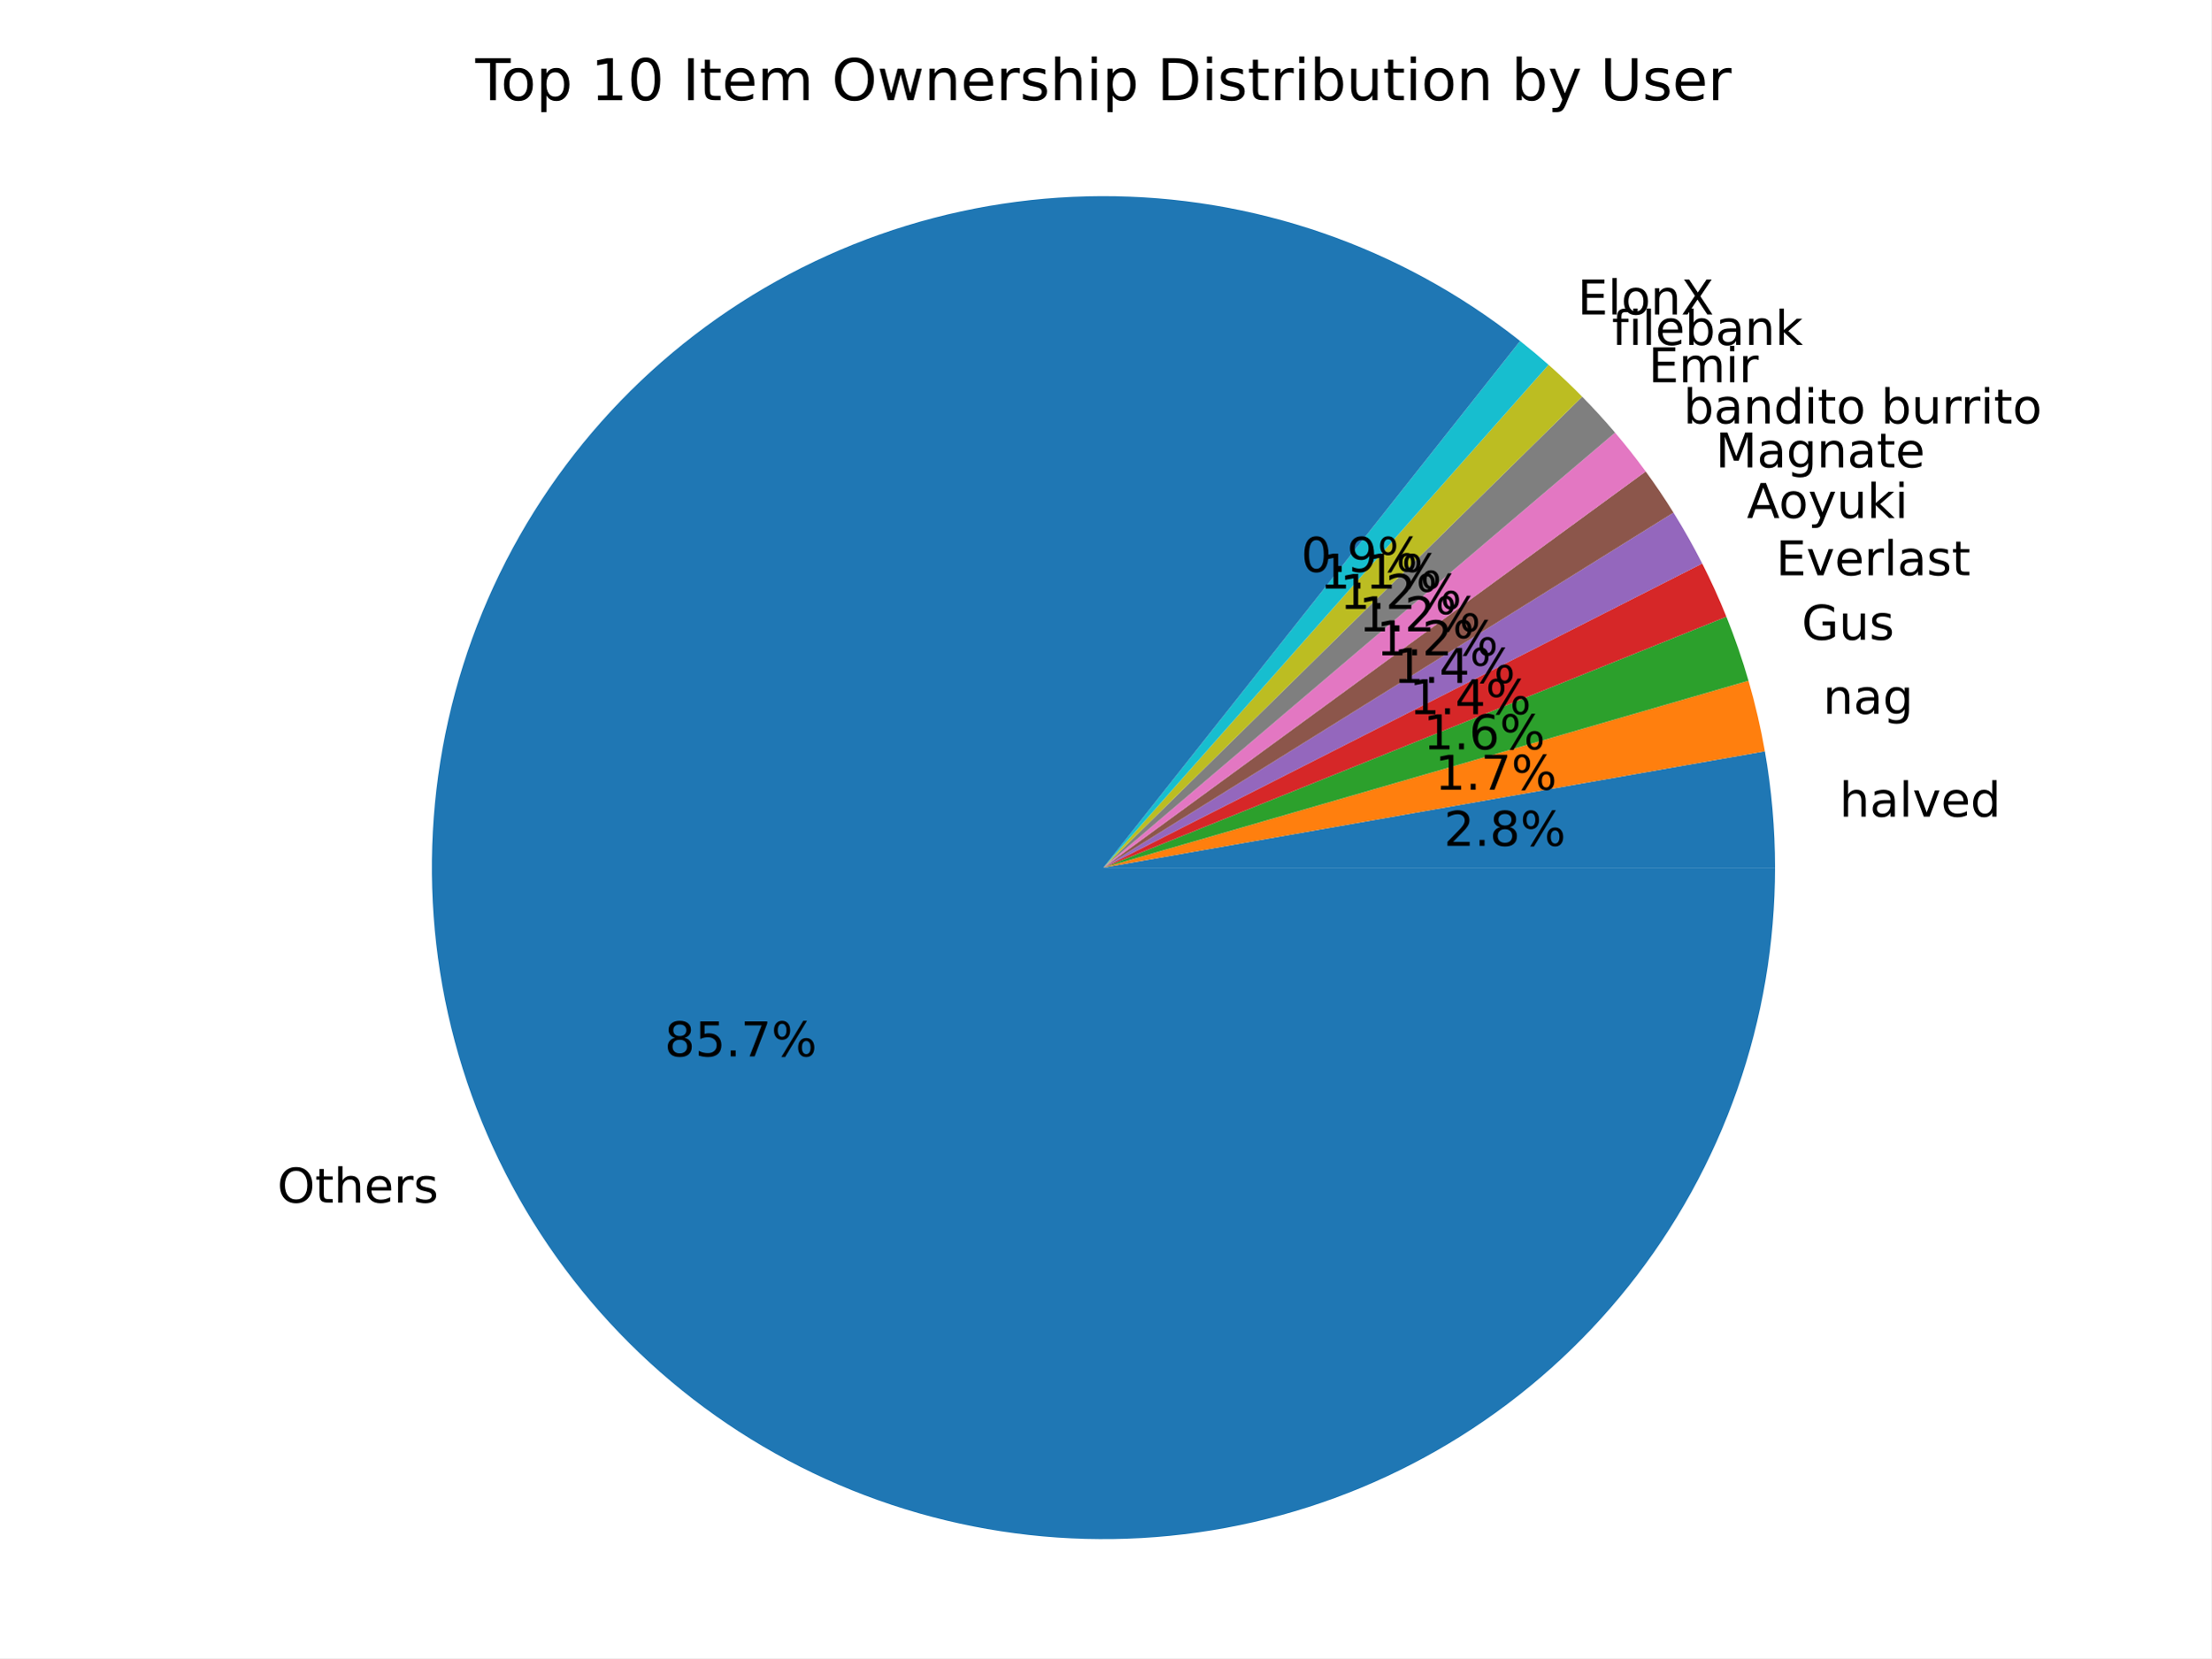
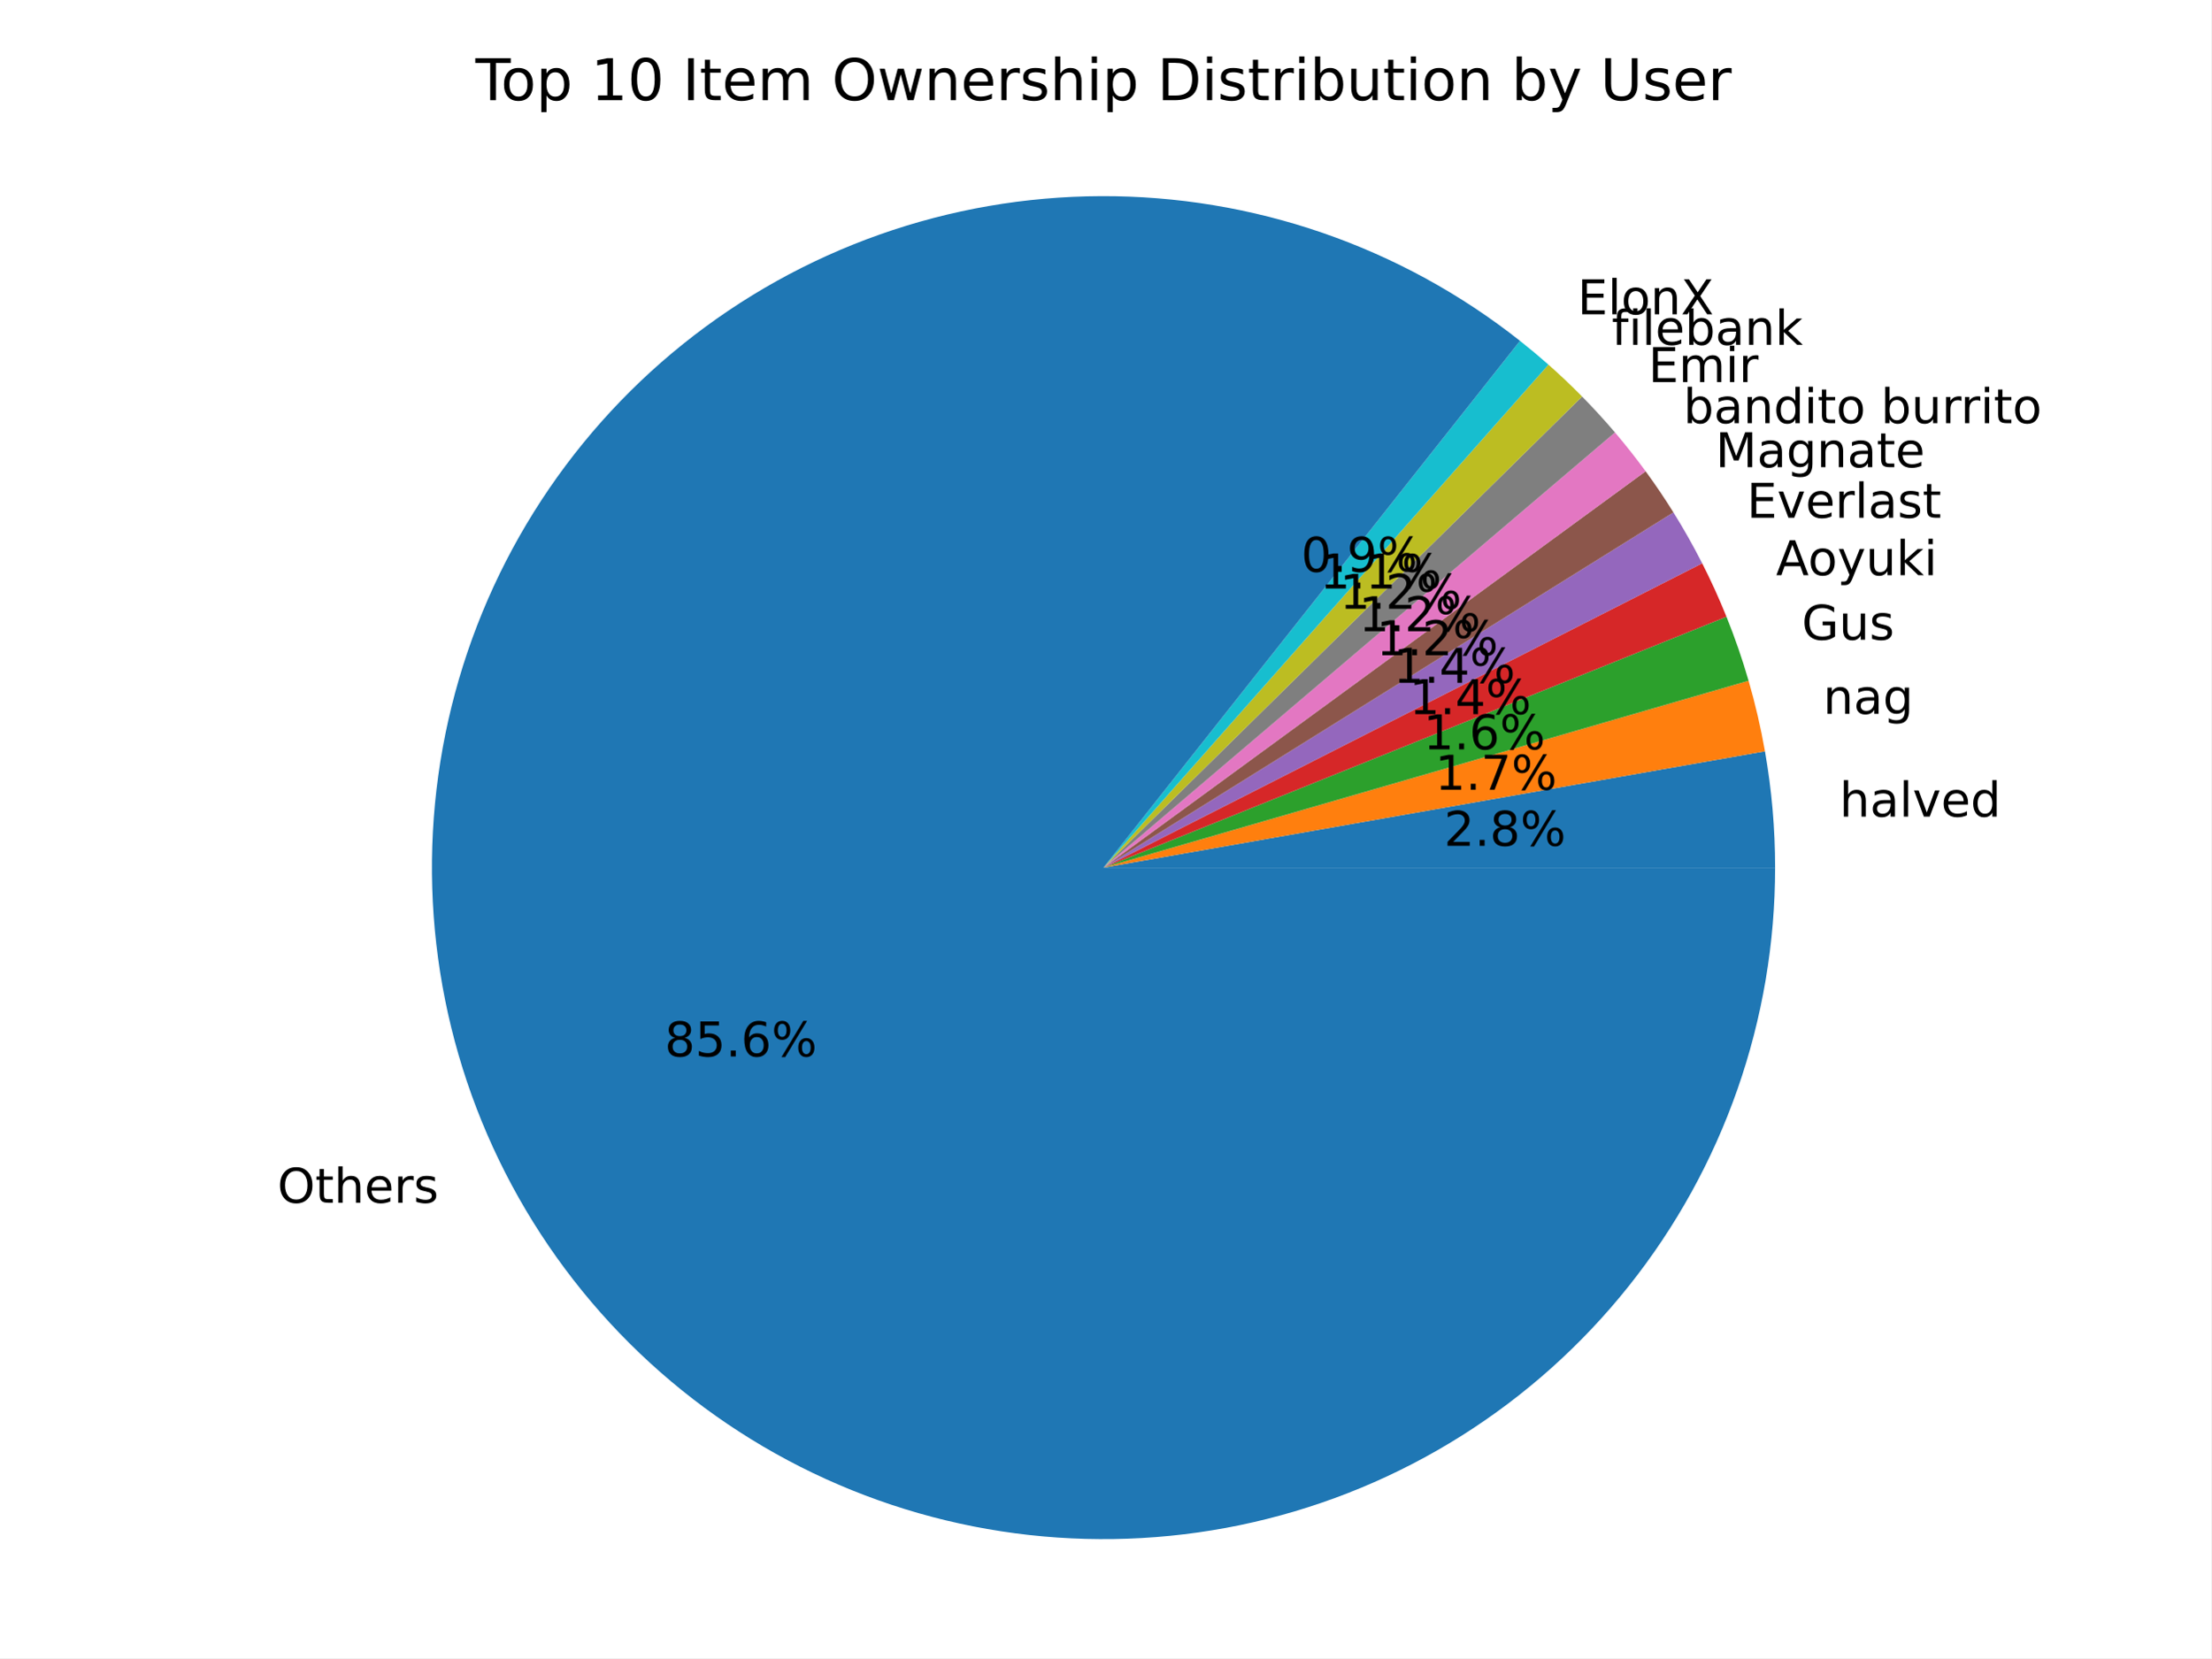
<svg xmlns="http://www.w3.org/2000/svg" xmlns:xlink="http://www.w3.org/1999/xlink" width="460.8pt" height="345.6pt" viewBox="0 0 460.8 345.6" version="1.1">
  <defs>
    <style type="text/css">*{stroke-linejoin: round; stroke-linecap: butt}</style>
  </defs>
  <g id="figure_1">
    <g id="patch_1">
      <path d="M 0 345.6  L 460.8 345.6  L 460.8 0  L 0 0  z " style="fill: #ffffff" />
    </g>
    <g id="axes_1">
      <g id="patch_2">
-         <path d="M 369.925 180.84  C 369.925 176.777 369.749 172.716 369.395 168.669  C 369.042 164.621 368.513 160.591 367.809 156.59  L 229.962 180.84  z " style="fill: #1f77b4" />
+         <path d="M 369.94 180.84  C 369.94 176.777 369.763 172.716 369.41 168.669  C 369.057 164.621 368.527 160.591 367.823 156.59  L 229.976 180.84  z " style="fill: #1f77b4" />
      </g>
      <g id="patch_3">
-         <path d="M 367.809 156.59  C 367.372 154.109 366.869 151.641 366.3 149.188  C 365.73 146.735 365.094 144.298 364.393 141.879  L 229.962 180.84  z " style="fill: #ff7f0e" />
+         <path d="M 367.823 156.59  C 367.387 154.109 366.884 151.641 366.314 149.188  C 365.745 146.735 365.109 144.298 364.408 141.879  L 229.976 180.84  z " style="fill: #ff7f0e" />
      </g>
      <g id="patch_4">
-         <path d="M 364.393 141.879  C 363.738 139.619 363.026 137.375 362.258 135.151  C 361.49 132.927 360.666 130.722 359.787 128.539  L 229.962 180.84  z " style="fill: #2ca02c" />
+         <path d="M 364.408 141.879  C 363.753 139.619 363.041 137.375 362.273 135.151  C 361.505 132.927 360.68 130.722 359.801 128.539  L 229.976 180.84  z " style="fill: #2ca02c" />
      </g>
      <g id="patch_5">
-         <path d="M 359.787 128.539  C 359.028 126.655 358.228 124.788 357.387 122.939  C 356.547 121.09 355.667 119.259 354.747 117.448  L 229.962 180.84  z " style="fill: #d62728" />
+         <path d="M 359.801 128.539  C 359.039 126.648 358.236 124.773 357.392 122.916  C 356.548 121.06 355.663 119.222 354.739 117.404  L 229.976 180.84  z " style="fill: #d62728" />
      </g>
      <g id="patch_6">
-         <path d="M 354.747 117.448  C 353.827 115.637 352.867 113.846 351.87 112.077  C 350.872 110.308 349.835 108.561 348.761 106.837  L 229.962 180.84  z " style="fill: #9467bd" />
+         <path d="M 354.739 117.404  C 353.818 115.593 352.858 113.803 351.86 112.034  C 350.861 110.265 349.824 108.518 348.75 106.795  L 229.976 180.84  z " style="fill: #9467bd" />
      </g>
      <g id="patch_7">
-         <path d="M 348.761 106.837  C 347.849 105.372 346.91 103.924 345.944 102.494  C 344.978 101.064 343.985 99.652 342.967 98.259  L 229.962 180.84  z " style="fill: #8c564b" />
+         <path d="M 348.75 106.795  C 347.837 105.33 346.897 103.883 345.931 102.453  C 344.964 101.024 343.971 99.612 342.953 98.219  L 229.976 180.84  z " style="fill: #8c564b" />
      </g>
      <g id="patch_8">
-         <path d="M 342.967 98.259  C 341.954 96.873 340.915 95.505 339.852 94.156  C 338.788 92.808 337.7 91.479 336.587 90.171  L 229.962 180.84  z " style="fill: #e377c2" />
+         <path d="M 342.953 98.219  C 341.939 96.833 340.9 95.465 339.835 94.117  C 338.771 92.769 337.683 91.441 336.57 90.133  L 229.976 180.84  z " style="fill: #e377c2" />
      </g>
      <g id="patch_9">
-         <path d="M 336.587 90.171  C 335.491 88.881 334.371 87.612 333.228 86.363  C 332.086 85.114 330.921 83.886 329.733 82.68  L 229.962 180.84  z " style="fill: #7f7f7f" />
+         <path d="M 336.57 90.133  C 335.473 88.844 334.352 87.575 333.209 86.327  C 332.066 85.078 330.901 83.851 329.713 82.644  L 229.976 180.84  z " style="fill: #7f7f7f" />
      </g>
      <g id="patch_10">
-         <path d="M 329.733 82.68  C 328.604 81.532 327.455 80.404 326.287 79.296  C 325.119 78.188 323.932 77.1 322.726 76.033  L 229.962 180.84  z " style="fill: #bcbd22" />
+         <path d="M 329.713 82.644  C 328.584 81.497 327.434 80.369 326.266 79.262  C 325.097 78.154 323.91 77.067 322.704 76  L 229.976 180.84  z " style="fill: #bcbd22" />
      </g>
      <g id="patch_11">
-         <path d="M 322.726 76.033  C 321.762 75.179 320.786 74.339 319.798 73.512  C 318.81 72.685 317.811 71.872 316.801 71.073  L 229.962 180.84  z " style="fill: #17becf" />
+         <path d="M 322.704 76  C 321.739 75.147 320.763 74.307 319.775 73.48  C 318.787 72.654 317.787 71.841 316.777 71.042  L 229.976 180.84  z " style="fill: #17becf" />
      </g>
      <g id="patch_12">
-         <path d="M 316.801 71.073  C 304.465 61.314 290.572 53.704 275.706 48.563  C 260.841 43.422 245.214 40.824 229.485 40.877  C 213.756 40.931 198.147 43.636 183.317 48.878  C 168.487 54.12 154.646 61.824 142.377 71.667  C 130.108 81.51 119.585 93.352 111.252 106.692  C 102.919 120.033 96.895 134.684 93.432 150.027  C 89.969 165.371 89.118 181.189 90.913 196.816  C 92.708 212.442 97.125 227.655 103.977 241.813  C 110.83 255.972 120.02 268.874 131.161 279.978  C 142.303 291.081 155.236 300.227 169.418 307.031  C 183.6 313.835 198.827 318.2 214.46 319.943  C 230.093 321.685 245.908 320.779 261.239 317.264  C 276.571 313.749 291.201 307.674 304.513 299.296  C 317.826 290.918 329.631 280.355 339.432 268.053  C 349.233 255.75 356.891 241.883 362.082 227.035  C 367.274 212.187 369.925 196.569 369.925 180.84  L 229.962 180.84  z " style="fill: #1f77b4" />
+         <path d="M 316.777 71.042  C 304.438 61.288 290.543 53.683 275.677 48.548  C 260.811 43.412 245.185 40.819 229.456 40.877  C 213.728 40.936 198.121 43.645 183.294 48.891  C 168.466 54.137 154.628 61.845 142.362 71.691  C 130.097 81.536 119.578 93.379 111.249 106.721  C 102.92 120.063 96.899 134.714 93.44 150.058  C 89.981 165.401 89.132 181.218 90.931 196.843  C 92.729 212.468 97.148 227.679 104.003 241.836  C 110.857 255.992 120.049 268.892 131.191 279.993  C 142.334 291.094 155.268 300.238 169.449 307.039  C 183.631 313.841 198.858 318.204 214.49 319.944  C 230.122 321.685 245.936 320.778 261.266 317.261  C 276.596 313.745 291.225 307.67 304.536 299.291  C 317.847 290.913 329.651 280.35 339.451 268.048  C 349.251 255.746 356.907 241.879 362.098 227.032  C 367.289 212.185 369.94 196.568 369.94 180.84  L 229.976 180.84  z " style="fill: #1f77b4" />
      </g>
      <g id="matplotlib.axis_1" />
      <g id="matplotlib.axis_2" />
      <g id="text_1">
-         <g transform="translate(383.3386 170.211) scale(0.1 -0.1)">
+         <g transform="translate(383.3532 170.211) scale(0.1 -0.1)">
          <defs>
            <path id="DejaVuSans-68" d="M 3513 2113  L 3513 0  L 2938 0  L 2938 2094  Q 2938 2591 2744 2837  Q 2550 3084 2163 3084  Q 1697 3084 1428 2787  Q 1159 2491 1159 1978  L 1159 0  L 581 0  L 581 4863  L 1159 4863  L 1159 2956  Q 1366 3272 1645 3428  Q 1925 3584 2291 3584  Q 2894 3584 3203 3211  Q 3513 2838 3513 2113  z " transform="scale(0.015625)" />
            <path id="DejaVuSans-61" d="M 2194 1759  Q 1497 1759 1228 1600  Q 959 1441 959 1056  Q 959 750 1161 570  Q 1363 391 1709 391  Q 2188 391 2477 730  Q 2766 1069 2766 1631  L 2766 1759  L 2194 1759  z M 3341 1997  L 3341 0  L 2766 0  L 2766 531  Q 2569 213 2275 61  Q 1981 -91 1556 -91  Q 1019 -91 701 211  Q 384 513 384 1019  Q 384 1609 779 1909  Q 1175 2209 1959 2209  L 2766 2209  L 2766 2266  Q 2766 2663 2505 2880  Q 2244 3097 1772 3097  Q 1472 3097 1187 3025  Q 903 2953 641 2809  L 641 3341  Q 956 3463 1253 3523  Q 1550 3584 1831 3584  Q 2591 3584 2966 3190  Q 3341 2797 3341 1997  z " transform="scale(0.015625)" />
            <path id="DejaVuSans-6c" d="M 603 4863  L 1178 4863  L 1178 0  L 603 0  L 603 4863  z " transform="scale(0.015625)" />
            <path id="DejaVuSans-76" d="M 191 3500  L 800 3500  L 1894 563  L 2988 3500  L 3597 3500  L 2284 0  L 1503 0  L 191 3500  z " transform="scale(0.015625)" />
            <path id="DejaVuSans-65" d="M 3597 1894  L 3597 1613  L 953 1613  Q 991 1019 1311 708  Q 1631 397 2203 397  Q 2534 397 2845 478  Q 3156 559 3463 722  L 3463 178  Q 3153 47 2828 -22  Q 2503 -91 2169 -91  Q 1331 -91 842 396  Q 353 884 353 1716  Q 353 2575 817 3079  Q 1281 3584 2069 3584  Q 2775 3584 3186 3129  Q 3597 2675 3597 1894  z M 3022 2063  Q 3016 2534 2758 2815  Q 2500 3097 2075 3097  Q 1594 3097 1305 2825  Q 1016 2553 972 2059  L 3022 2063  z " transform="scale(0.015625)" />
            <path id="DejaVuSans-64" d="M 2906 2969  L 2906 4863  L 3481 4863  L 3481 0  L 2906 0  L 2906 525  Q 2725 213 2448 61  Q 2172 -91 1784 -91  Q 1150 -91 751 415  Q 353 922 353 1747  Q 353 2572 751 3078  Q 1150 3584 1784 3584  Q 2172 3584 2448 3432  Q 2725 3281 2906 2969  z M 947 1747  Q 947 1113 1208 752  Q 1469 391 1925 391  Q 2381 391 2643 752  Q 2906 1113 2906 1747  Q 2906 2381 2643 2742  Q 2381 3103 1925 3103  Q 1469 3103 1208 2742  Q 947 2381 947 1747  z " transform="scale(0.015625)" />
          </defs>
          <use xlink:href="#DejaVuSans-68" />
          <use xlink:href="#DejaVuSans-61" transform="translate(63.37891 0)" />
          <use xlink:href="#DejaVuSans-6c" transform="translate(124.6582 0)" />
          <use xlink:href="#DejaVuSans-76" transform="translate(152.4414 0)" />
          <use xlink:href="#DejaVuSans-65" transform="translate(211.6211 0)" />
          <use xlink:href="#DejaVuSans-64" transform="translate(273.1445 0)" />
        </g>
      </g>
      <g id="text_2">
-         <g transform="translate(300.9195 176.2967) scale(0.1 -0.1)">
+         <g transform="translate(300.9341 176.2967) scale(0.1 -0.1)">
          <defs>
            <path id="DejaVuSans-32" d="M 1228 531  L 3431 531  L 3431 0  L 469 0  L 469 531  Q 828 903 1448 1529  Q 2069 2156 2228 2338  Q 2531 2678 2651 2914  Q 2772 3150 2772 3378  Q 2772 3750 2511 3984  Q 2250 4219 1831 4219  Q 1534 4219 1204 4116  Q 875 4013 500 3803  L 500 4441  Q 881 4594 1212 4672  Q 1544 4750 1819 4750  Q 2544 4750 2975 4387  Q 3406 4025 3406 3419  Q 3406 3131 3298 2873  Q 3191 2616 2906 2266  Q 2828 2175 2409 1742  Q 1991 1309 1228 531  z " transform="scale(0.015625)" />
            <path id="DejaVuSans-2e" d="M 684 794  L 1344 794  L 1344 0  L 684 0  L 684 794  z " transform="scale(0.015625)" />
            <path id="DejaVuSans-38" d="M 2034 2216  Q 1584 2216 1326 1975  Q 1069 1734 1069 1313  Q 1069 891 1326 650  Q 1584 409 2034 409  Q 2484 409 2743 651  Q 3003 894 3003 1313  Q 3003 1734 2745 1975  Q 2488 2216 2034 2216  z M 1403 2484  Q 997 2584 770 2862  Q 544 3141 544 3541  Q 544 4100 942 4425  Q 1341 4750 2034 4750  Q 2731 4750 3128 4425  Q 3525 4100 3525 3541  Q 3525 3141 3298 2862  Q 3072 2584 2669 2484  Q 3125 2378 3379 2068  Q 3634 1759 3634 1313  Q 3634 634 3220 271  Q 2806 -91 2034 -91  Q 1263 -91 848 271  Q 434 634 434 1313  Q 434 1759 690 2068  Q 947 2378 1403 2484  z M 1172 3481  Q 1172 3119 1398 2916  Q 1625 2713 2034 2713  Q 2441 2713 2670 2916  Q 2900 3119 2900 3481  Q 2900 3844 2670 4047  Q 2441 4250 2034 4250  Q 1625 4250 1398 4047  Q 1172 3844 1172 3481  z " transform="scale(0.015625)" />
            <path id="DejaVuSans-25" d="M 4653 2053  Q 4381 2053 4226 1822  Q 4072 1591 4072 1178  Q 4072 772 4226 539  Q 4381 306 4653 306  Q 4919 306 5073 539  Q 5228 772 5228 1178  Q 5228 1588 5073 1820  Q 4919 2053 4653 2053  z M 4653 2450  Q 5147 2450 5437 2106  Q 5728 1763 5728 1178  Q 5728 594 5436 251  Q 5144 -91 4653 -91  Q 4153 -91 3862 251  Q 3572 594 3572 1178  Q 3572 1766 3864 2108  Q 4156 2450 4653 2450  z M 1428 4353  Q 1159 4353 1004 4120  Q 850 3888 850 3481  Q 850 3069 1003 2837  Q 1156 2606 1428 2606  Q 1700 2606 1854 2837  Q 2009 3069 2009 3481  Q 2009 3884 1853 4118  Q 1697 4353 1428 4353  z M 4250 4750  L 4750 4750  L 1831 -91  L 1331 -91  L 4250 4750  z M 1428 4750  Q 1922 4750 2215 4408  Q 2509 4066 2509 3481  Q 2509 2891 2217 2550  Q 1925 2209 1428 2209  Q 931 2209 642 2551  Q 353 2894 353 3481  Q 353 4063 643 4406  Q 934 4750 1428 4750  z " transform="scale(0.015625)" />
          </defs>
          <use xlink:href="#DejaVuSans-32" />
          <use xlink:href="#DejaVuSans-2e" transform="translate(63.62305 0)" />
          <use xlink:href="#DejaVuSans-38" transform="translate(95.41016 0)" />
          <use xlink:href="#DejaVuSans-25" transform="translate(159.0332 0)" />
        </g>
      </g>
      <g id="text_3">
-         <g transform="translate(379.9334 148.7825) scale(0.1 -0.1)">
+         <g transform="translate(379.948 148.7825) scale(0.1 -0.1)">
          <defs>
            <path id="DejaVuSans-6e" d="M 3513 2113  L 3513 0  L 2938 0  L 2938 2094  Q 2938 2591 2744 2837  Q 2550 3084 2163 3084  Q 1697 3084 1428 2787  Q 1159 2491 1159 1978  L 1159 0  L 581 0  L 581 3500  L 1159 3500  L 1159 2956  Q 1366 3272 1645 3428  Q 1925 3584 2291 3584  Q 2894 3584 3203 3211  Q 3513 2838 3513 2113  z " transform="scale(0.015625)" />
            <path id="DejaVuSans-67" d="M 2906 1791  Q 2906 2416 2648 2759  Q 2391 3103 1925 3103  Q 1463 3103 1205 2759  Q 947 2416 947 1791  Q 947 1169 1205 825  Q 1463 481 1925 481  Q 2391 481 2648 825  Q 2906 1169 2906 1791  z M 3481 434  Q 3481 -459 3084 -895  Q 2688 -1331 1869 -1331  Q 1566 -1331 1297 -1286  Q 1028 -1241 775 -1147  L 775 -588  Q 1028 -725 1275 -790  Q 1522 -856 1778 -856  Q 2344 -856 2625 -561  Q 2906 -266 2906 331  L 2906 616  Q 2728 306 2450 153  Q 2172 0 1784 0  Q 1141 0 747 490  Q 353 981 353 1791  Q 353 2603 747 3093  Q 1141 3584 1784 3584  Q 2172 3584 2450 3431  Q 2728 3278 2906 2969  L 2906 3500  L 3481 3500  L 3481 434  z " transform="scale(0.015625)" />
          </defs>
          <use xlink:href="#DejaVuSans-6e" />
          <use xlink:href="#DejaVuSans-61" transform="translate(63.37891 0)" />
          <use xlink:href="#DejaVuSans-67" transform="translate(124.6582 0)" />
        </g>
      </g>
      <g id="text_4">
-         <g transform="translate(299.0621 164.6083) scale(0.1 -0.1)">
+         <g transform="translate(299.0767 164.6083) scale(0.1 -0.1)">
          <defs>
            <path id="DejaVuSans-31" d="M 794 531  L 1825 531  L 1825 4091  L 703 3866  L 703 4441  L 1819 4666  L 2450 4666  L 2450 531  L 3481 531  L 3481 0  L 794 0  L 794 531  z " transform="scale(0.015625)" />
            <path id="DejaVuSans-37" d="M 525 4666  L 3525 4666  L 3525 4397  L 1831 0  L 1172 0  L 2766 4134  L 525 4134  L 525 4666  z " transform="scale(0.015625)" />
          </defs>
          <use xlink:href="#DejaVuSans-31" />
          <use xlink:href="#DejaVuSans-2e" transform="translate(63.62305 0)" />
          <use xlink:href="#DejaVuSans-37" transform="translate(95.41016 0)" />
          <use xlink:href="#DejaVuSans-25" transform="translate(159.0332 0)" />
        </g>
      </g>
      <g id="text_5">
-         <g transform="translate(375.4879 133.3415) scale(0.1 -0.1)">
+         <g transform="translate(375.5025 133.3415) scale(0.1 -0.1)">
          <defs>
            <path id="DejaVuSans-47" d="M 3809 666  L 3809 1919  L 2778 1919  L 2778 2438  L 4434 2438  L 4434 434  Q 4069 175 3628 42  Q 3188 -91 2688 -91  Q 1594 -91 976 548  Q 359 1188 359 2328  Q 359 3472 976 4111  Q 1594 4750 2688 4750  Q 3144 4750 3555 4637  Q 3966 4525 4313 4306  L 4313 3634  Q 3963 3931 3569 4081  Q 3175 4231 2741 4231  Q 1884 4231 1454 3753  Q 1025 3275 1025 2328  Q 1025 1384 1454 906  Q 1884 428 2741 428  Q 3075 428 3337 486  Q 3600 544 3809 666  z " transform="scale(0.015625)" />
            <path id="DejaVuSans-75" d="M 544 1381  L 544 3500  L 1119 3500  L 1119 1403  Q 1119 906 1312 657  Q 1506 409 1894 409  Q 2359 409 2629 706  Q 2900 1003 2900 1516  L 2900 3500  L 3475 3500  L 3475 0  L 2900 0  L 2900 538  Q 2691 219 2414 64  Q 2138 -91 1772 -91  Q 1169 -91 856 284  Q 544 659 544 1381  z M 1991 3584  L 1991 3584  z " transform="scale(0.015625)" />
            <path id="DejaVuSans-73" d="M 2834 3397  L 2834 2853  Q 2591 2978 2328 3040  Q 2066 3103 1784 3103  Q 1356 3103 1142 2972  Q 928 2841 928 2578  Q 928 2378 1081 2264  Q 1234 2150 1697 2047  L 1894 2003  Q 2506 1872 2764 1633  Q 3022 1394 3022 966  Q 3022 478 2636 193  Q 2250 -91 1575 -91  Q 1294 -91 989 -36  Q 684 19 347 128  L 347 722  Q 666 556 975 473  Q 1284 391 1588 391  Q 1994 391 2212 530  Q 2431 669 2431 922  Q 2431 1156 2273 1281  Q 2116 1406 1581 1522  L 1381 1569  Q 847 1681 609 1914  Q 372 2147 372 2553  Q 372 3047 722 3315  Q 1072 3584 1716 3584  Q 2034 3584 2315 3537  Q 2597 3491 2834 3397  z " transform="scale(0.015625)" />
          </defs>
          <use xlink:href="#DejaVuSans-47" />
          <use xlink:href="#DejaVuSans-75" transform="translate(77.49023 0)" />
          <use xlink:href="#DejaVuSans-73" transform="translate(140.8691 0)" />
        </g>
      </g>
      <g id="text_6">
-         <g transform="translate(296.6373 156.186) scale(0.1 -0.1)">
+         <g transform="translate(296.6519 156.186) scale(0.1 -0.1)">
          <defs>
            <path id="DejaVuSans-36" d="M 2113 2584  Q 1688 2584 1439 2293  Q 1191 2003 1191 1497  Q 1191 994 1439 701  Q 1688 409 2113 409  Q 2538 409 2786 701  Q 3034 994 3034 1497  Q 3034 2003 2786 2293  Q 2538 2584 2113 2584  z M 3366 4563  L 3366 3988  Q 3128 4100 2886 4159  Q 2644 4219 2406 4219  Q 1781 4219 1451 3797  Q 1122 3375 1075 2522  Q 1259 2794 1537 2939  Q 1816 3084 2150 3084  Q 2853 3084 3261 2657  Q 3669 2231 3669 1497  Q 3669 778 3244 343  Q 2819 -91 2113 -91  Q 1303 -91 875 529  Q 447 1150 447 2328  Q 447 3434 972 4092  Q 1497 4750 2381 4750  Q 2619 4750 2861 4703  Q 3103 4656 3366 4563  z " transform="scale(0.015625)" />
          </defs>
          <use xlink:href="#DejaVuSans-31" />
          <use xlink:href="#DejaVuSans-2e" transform="translate(63.62305 0)" />
          <use xlink:href="#DejaVuSans-36" transform="translate(95.41016 0)" />
          <use xlink:href="#DejaVuSans-25" transform="translate(159.0332 0)" />
        </g>
      </g>
      <g id="text_7">
-         <g transform="translate(370.1299 119.9081) scale(0.1 -0.1)">
+         <g transform="translate(370.1333 119.8833) scale(0.1 -0.1)">
+           <defs>
+             <path id="DejaVuSans-41" d="M 2188 4044  L 1331 1722  L 3047 1722  L 2188 4044  z M 1831 4666  L 2547 4666  L 4325 0  L 3669 0  L 3244 1197  L 1141 1197  L 716 0  L 50 0  L 1831 4666  z " transform="scale(0.015625)" />
+             <path id="DejaVuSans-6f" d="M 1959 3097  Q 1497 3097 1228 2736  Q 959 2375 959 1747  Q 959 1119 1226 758  Q 1494 397 1959 397  Q 2419 397 2687 759  Q 2956 1122 2956 1747  Q 2956 2369 2687 2733  Q 2419 3097 1959 3097  z M 1959 3584  Q 2709 3584 3137 3096  Q 3566 2609 3566 1747  Q 3566 888 3137 398  Q 2709 -91 1959 -91  Q 1206 -91 779 398  Q 353 888 353 1747  Q 353 2609 779 3096  Q 1206 3584 1959 3584  z " transform="scale(0.015625)" />
+             <path id="DejaVuSans-79" d="M 2059 -325  Q 1816 -950 1584 -1140  Q 1353 -1331 966 -1331  L 506 -1331  L 506 -850  L 844 -850  Q 1081 -850 1212 -737  Q 1344 -625 1503 -206  L 1606 56  L 191 3500  L 800 3500  L 1894 763  L 2988 3500  L 3597 3500  L 2059 -325  z " transform="scale(0.015625)" />
+             <path id="DejaVuSans-6b" d="M 581 4863  L 1159 4863  L 1159 1991  L 2875 3500  L 3609 3500  L 1753 1863  L 3688 0  L 2938 0  L 1159 1709  L 1159 0  L 581 0  L 581 4863  z " transform="scale(0.015625)" />
+             <path id="DejaVuSans-69" d="M 603 3500  L 1178 3500  L 1178 0  L 603 0  L 603 3500  z M 603 4863  L 1178 4863  L 1178 4134  L 603 4134  L 603 4863  z " transform="scale(0.015625)" />
+           </defs>
+           <use xlink:href="#DejaVuSans-41" />
+           <use xlink:href="#DejaVuSans-6f" transform="translate(66.6582 0)" />
+           <use xlink:href="#DejaVuSans-79" transform="translate(127.8398 0)" />
+           <use xlink:href="#DejaVuSans-75" transform="translate(187.0195 0)" />
+           <use xlink:href="#DejaVuSans-6b" transform="translate(250.3984 0)" />
+           <use xlink:href="#DejaVuSans-69" transform="translate(308.3086 0)" />
+         </g>
+       </g>
+       <g id="text_8">
+         <g transform="translate(293.7233 148.8451) scale(0.1 -0.1)">
+           <defs>
+             <path id="DejaVuSans-34" d="M 2419 4116  L 825 1625  L 2419 1625  L 2419 4116  z M 2253 4666  L 3047 4666  L 3047 1625  L 3713 1625  L 3713 1100  L 3047 1100  L 3047 0  L 2419 0  L 2419 1100  L 313 1100  L 313 1709  L 2253 4666  z " transform="scale(0.015625)" />
+           </defs>
+           <use xlink:href="#DejaVuSans-31" />
+           <use xlink:href="#DejaVuSans-2e" transform="translate(63.62305 0)" />
+           <use xlink:href="#DejaVuSans-34" transform="translate(95.41016 0)" />
+           <use xlink:href="#DejaVuSans-25" transform="translate(159.0332 0)" />
+         </g>
+       </g>
+       <g id="text_9">
+         <g transform="translate(364.0482 107.9129) scale(0.1 -0.1)">
          <defs>
            <path id="DejaVuSans-45" d="M 628 4666  L 3578 4666  L 3578 4134  L 1259 4134  L 1259 2753  L 3481 2753  L 3481 2222  L 1259 2222  L 1259 531  L 3634 531  L 3634 0  L 628 0  L 628 4666  z " transform="scale(0.015625)" />
            <path id="DejaVuSans-72" d="M 2631 2963  Q 2534 3019 2420 3045  Q 2306 3072 2169 3072  Q 1681 3072 1420 2755  Q 1159 2438 1159 1844  L 1159 0  L 581 0  L 581 3500  L 1159 3500  L 1159 2956  Q 1341 3275 1631 3429  Q 1922 3584 2338 3584  Q 2397 3584 2469 3576  Q 2541 3569 2628 3553  L 2631 2963  z " transform="scale(0.015625)" />
            <path id="DejaVuSans-74" d="M 1172 4494  L 1172 3500  L 2356 3500  L 2356 3053  L 1172 3053  L 1172 1153  Q 1172 725 1289 603  Q 1406 481 1766 481  L 2356 481  L 2356 0  L 1766 0  Q 1100 0 847 248  Q 594 497 594 1153  L 594 3053  L 172 3053  L 172 3500  L 594 3500  L 594 4494  L 1172 4494  z " transform="scale(0.015625)" />
          </defs>
          <use xlink:href="#DejaVuSans-45" />
          <use xlink:href="#DejaVuSans-76" transform="translate(63.18359 0)" />
          <use xlink:href="#DejaVuSans-65" transform="translate(122.3633 0)" />
          <use xlink:href="#DejaVuSans-72" transform="translate(183.8867 0)" />
          <use xlink:href="#DejaVuSans-6c" transform="translate(225 0)" />
          <use xlink:href="#DejaVuSans-61" transform="translate(252.7832 0)" />
          <use xlink:href="#DejaVuSans-73" transform="translate(314.0625 0)" />
          <use xlink:href="#DejaVuSans-74" transform="translate(366.1621 0)" />
        </g>
      </g>
-       <g id="text_8">
-         <g transform="translate(293.7148 148.8587) scale(0.1 -0.1)">
-           <defs>
-             <path id="DejaVuSans-34" d="M 2419 4116  L 825 1625  L 2419 1625  L 2419 4116  z M 2253 4666  L 3047 4666  L 3047 1625  L 3713 1625  L 3713 1100  L 3047 1100  L 3047 0  L 2419 0  L 2419 1100  L 313 1100  L 313 1709  L 2253 4666  z " transform="scale(0.015625)" />
-           </defs>
+       <g id="text_10">
+         <g transform="translate(290.4041 142.3158) scale(0.1 -0.1)">
          <use xlink:href="#DejaVuSans-31" />
          <use xlink:href="#DejaVuSans-2e" transform="translate(63.62305 0)" />
          <use xlink:href="#DejaVuSans-34" transform="translate(95.41016 0)" />
          <use xlink:href="#DejaVuSans-25" transform="translate(159.0332 0)" />
        </g>
      </g>
-       <g id="text_9">
-         <g transform="translate(364.0604 107.9604) scale(0.1 -0.1)">
-           <defs>
-             <path id="DejaVuSans-41" d="M 2188 4044  L 1331 1722  L 3047 1722  L 2188 4044  z M 1831 4666  L 2547 4666  L 4325 0  L 3669 0  L 3244 1197  L 1141 1197  L 716 0  L 50 0  L 1831 4666  z " transform="scale(0.015625)" />
-             <path id="DejaVuSans-6f" d="M 1959 3097  Q 1497 3097 1228 2736  Q 959 2375 959 1747  Q 959 1119 1226 758  Q 1494 397 1959 397  Q 2419 397 2687 759  Q 2956 1122 2956 1747  Q 2956 2369 2687 2733  Q 2419 3097 1959 3097  z M 1959 3584  Q 2709 3584 3137 3096  Q 3566 2609 3566 1747  Q 3566 888 3137 398  Q 2709 -91 1959 -91  Q 1206 -91 779 398  Q 353 888 353 1747  Q 353 2609 779 3096  Q 1206 3584 1959 3584  z " transform="scale(0.015625)" />
-             <path id="DejaVuSans-79" d="M 2059 -325  Q 1816 -950 1584 -1140  Q 1353 -1331 966 -1331  L 506 -1331  L 506 -850  L 844 -850  Q 1081 -850 1212 -737  Q 1344 -625 1503 -206  L 1606 56  L 191 3500  L 800 3500  L 1894 763  L 2988 3500  L 3597 3500  L 2059 -325  z " transform="scale(0.015625)" />
-             <path id="DejaVuSans-6b" d="M 581 4863  L 1159 4863  L 1159 1991  L 2875 3500  L 3609 3500  L 1753 1863  L 3688 0  L 2938 0  L 1159 1709  L 1159 0  L 581 0  L 581 4863  z " transform="scale(0.015625)" />
-             <path id="DejaVuSans-69" d="M 603 3500  L 1178 3500  L 1178 0  L 603 0  L 603 3500  z M 603 4863  L 1178 4863  L 1178 4134  L 603 4134  L 603 4863  z " transform="scale(0.015625)" />
-           </defs>
-           <use xlink:href="#DejaVuSans-41" />
-           <use xlink:href="#DejaVuSans-6f" transform="translate(66.6582 0)" />
-           <use xlink:href="#DejaVuSans-79" transform="translate(127.8398 0)" />
-           <use xlink:href="#DejaVuSans-75" transform="translate(187.0195 0)" />
-           <use xlink:href="#DejaVuSans-6b" transform="translate(250.3984 0)" />
-           <use xlink:href="#DejaVuSans-69" transform="translate(308.3086 0)" />
-         </g>
-       </g>
-       <g id="text_10">
-         <g transform="translate(290.4041 142.3417) scale(0.1 -0.1)">
-           <use xlink:href="#DejaVuSans-31" />
-           <use xlink:href="#DejaVuSans-2e" transform="translate(63.62305 0)" />
-           <use xlink:href="#DejaVuSans-34" transform="translate(95.41016 0)" />
-           <use xlink:href="#DejaVuSans-25" transform="translate(159.0332 0)" />
-         </g>
-       </g>
      <g id="text_11">
-         <g transform="translate(357.5418 97.41922) scale(0.1 -0.1)">
+         <g transform="translate(357.5259 97.37406) scale(0.1 -0.1)">
          <defs>
            <path id="DejaVuSans-4d" d="M 628 4666  L 1569 4666  L 2759 1491  L 3956 4666  L 4897 4666  L 4897 0  L 4281 0  L 4281 4097  L 3078 897  L 2444 897  L 1241 4097  L 1241 0  L 628 0  L 628 4666  z " transform="scale(0.015625)" />
          </defs>
          <use xlink:href="#DejaVuSans-4d" />
          <use xlink:href="#DejaVuSans-61" transform="translate(86.2793 0)" />
          <use xlink:href="#DejaVuSans-67" transform="translate(147.5586 0)" />
          <use xlink:href="#DejaVuSans-6e" transform="translate(211.0352 0)" />
          <use xlink:href="#DejaVuSans-61" transform="translate(274.4141 0)" />
          <use xlink:href="#DejaVuSans-74" transform="translate(335.6934 0)" />
          <use xlink:href="#DejaVuSans-65" transform="translate(374.9023 0)" />
        </g>
      </g>
      <g id="text_12">
-         <g transform="translate(286.8486 136.592) scale(0.1 -0.1)">
+         <g transform="translate(286.8465 136.5674) scale(0.1 -0.1)">
          <use xlink:href="#DejaVuSans-31" />
          <use xlink:href="#DejaVuSans-2e" transform="translate(63.62305 0)" />
          <use xlink:href="#DejaVuSans-32" transform="translate(95.41016 0)" />
          <use xlink:href="#DejaVuSans-25" transform="translate(159.0332 0)" />
        </g>
      </g>
      <g id="text_13">
-         <g transform="translate(350.8405 88.2473) scale(0.1 -0.1)">
+         <g transform="translate(350.8214 88.20452) scale(0.1 -0.1)">
          <defs>
            <path id="DejaVuSans-62" d="M 3116 1747  Q 3116 2381 2855 2742  Q 2594 3103 2138 3103  Q 1681 3103 1420 2742  Q 1159 2381 1159 1747  Q 1159 1113 1420 752  Q 1681 391 2138 391  Q 2594 391 2855 752  Q 3116 1113 3116 1747  z M 1159 2969  Q 1341 3281 1617 3432  Q 1894 3584 2278 3584  Q 2916 3584 3314 3078  Q 3713 2572 3713 1747  Q 3713 922 3314 415  Q 2916 -91 2278 -91  Q 1894 -91 1617 61  Q 1341 213 1159 525  L 1159 0  L 581 0  L 581 4863  L 1159 4863  L 1159 2969  z " transform="scale(0.015625)" />
            <path id="DejaVuSans-20" transform="scale(0.015625)" />
          </defs>
          <use xlink:href="#DejaVuSans-62" />
          <use xlink:href="#DejaVuSans-61" transform="translate(63.47656 0)" />
          <use xlink:href="#DejaVuSans-6e" transform="translate(124.7559 0)" />
          <use xlink:href="#DejaVuSans-64" transform="translate(188.1348 0)" />
          <use xlink:href="#DejaVuSans-69" transform="translate(251.6113 0)" />
          <use xlink:href="#DejaVuSans-74" transform="translate(279.3945 0)" />
          <use xlink:href="#DejaVuSans-6f" transform="translate(318.6035 0)" />
          <use xlink:href="#DejaVuSans-20" transform="translate(379.7852 0)" />
          <use xlink:href="#DejaVuSans-62" transform="translate(411.5723 0)" />
          <use xlink:href="#DejaVuSans-75" transform="translate(475.0488 0)" />
          <use xlink:href="#DejaVuSans-72" transform="translate(538.4277 0)" />
          <use xlink:href="#DejaVuSans-72" transform="translate(577.791 0)" />
          <use xlink:href="#DejaVuSans-69" transform="translate(618.9043 0)" />
          <use xlink:href="#DejaVuSans-74" transform="translate(646.6875 0)" />
          <use xlink:href="#DejaVuSans-6f" transform="translate(685.8965 0)" />
        </g>
      </g>
      <g id="text_14">
-         <g transform="translate(283.1933 131.5892) scale(0.1 -0.1)">
+         <g transform="translate(283.1895 131.5658) scale(0.1 -0.1)">
          <use xlink:href="#DejaVuSans-31" />
          <use xlink:href="#DejaVuSans-2e" transform="translate(63.62305 0)" />
          <use xlink:href="#DejaVuSans-32" transform="translate(95.41016 0)" />
          <use xlink:href="#DejaVuSans-25" transform="translate(159.0332 0)" />
        </g>
      </g>
      <g id="text_15">
-         <g transform="translate(343.5548 79.67482) scale(0.1 -0.1)">
+         <g transform="translate(343.5326 79.63461) scale(0.1 -0.1)">
          <defs>
            <path id="DejaVuSans-6d" d="M 3328 2828  Q 3544 3216 3844 3400  Q 4144 3584 4550 3584  Q 5097 3584 5394 3201  Q 5691 2819 5691 2113  L 5691 0  L 5113 0  L 5113 2094  Q 5113 2597 4934 2840  Q 4756 3084 4391 3084  Q 3944 3084 3684 2787  Q 3425 2491 3425 1978  L 3425 0  L 2847 0  L 2847 2094  Q 2847 2600 2669 2842  Q 2491 3084 2119 3084  Q 1678 3084 1418 2786  Q 1159 2488 1159 1978  L 1159 0  L 581 0  L 581 3500  L 1159 3500  L 1159 2956  Q 1356 3278 1631 3431  Q 1906 3584 2284 3584  Q 2666 3584 2933 3390  Q 3200 3197 3328 2828  z " transform="scale(0.015625)" />
          </defs>
          <use xlink:href="#DejaVuSans-45" />
          <use xlink:href="#DejaVuSans-6d" transform="translate(63.18359 0)" />
          <use xlink:href="#DejaVuSans-69" transform="translate(160.5957 0)" />
          <use xlink:href="#DejaVuSans-72" transform="translate(188.3789 0)" />
        </g>
      </g>
      <g id="text_16">
-         <g transform="translate(279.2193 126.9133) scale(0.1 -0.1)">
+         <g transform="translate(279.2138 126.8913) scale(0.1 -0.1)">
          <use xlink:href="#DejaVuSans-31" />
          <use xlink:href="#DejaVuSans-2e" transform="translate(63.62305 0)" />
          <use xlink:href="#DejaVuSans-32" transform="translate(95.41016 0)" />
          <use xlink:href="#DejaVuSans-25" transform="translate(159.0332 0)" />
        </g>
      </g>
      <g id="text_17">
-         <g transform="translate(335.9198 71.90074) scale(0.1 -0.1)">
+         <g transform="translate(335.8948 71.86322) scale(0.1 -0.1)">
          <defs>
            <path id="DejaVuSans-66" d="M 2375 4863  L 2375 4384  L 1825 4384  Q 1516 4384 1395 4259  Q 1275 4134 1275 3809  L 1275 3500  L 2222 3500  L 2222 3053  L 1275 3053  L 1275 0  L 697 0  L 697 3053  L 147 3053  L 147 3500  L 697 3500  L 697 3744  Q 697 4328 969 4595  Q 1241 4863 1831 4863  L 2375 4863  z " transform="scale(0.015625)" />
          </defs>
          <use xlink:href="#DejaVuSans-66" />
          <use xlink:href="#DejaVuSans-69" transform="translate(35.20508 0)" />
          <use xlink:href="#DejaVuSans-6c" transform="translate(62.98828 0)" />
          <use xlink:href="#DejaVuSans-65" transform="translate(90.77148 0)" />
          <use xlink:href="#DejaVuSans-62" transform="translate(152.2949 0)" />
          <use xlink:href="#DejaVuSans-61" transform="translate(215.7715 0)" />
          <use xlink:href="#DejaVuSans-6e" transform="translate(277.0508 0)" />
          <use xlink:href="#DejaVuSans-6b" transform="translate(340.4297 0)" />
        </g>
      </g>
      <g id="text_18">
-         <g transform="translate(275.0547 122.6729) scale(0.1 -0.1)">
+         <g transform="translate(275.0478 122.6524) scale(0.1 -0.1)">
          <use xlink:href="#DejaVuSans-31" />
          <use xlink:href="#DejaVuSans-2e" transform="translate(63.62305 0)" />
          <use xlink:href="#DejaVuSans-31" transform="translate(95.41016 0)" />
          <use xlink:href="#DejaVuSans-25" transform="translate(159.0332 0)" />
        </g>
      </g>
      <g id="text_19">
-         <g transform="translate(328.7816 65.53862) scale(0.1 -0.1)">
+         <g transform="translate(328.7543 65.50363) scale(0.1 -0.1)">
          <defs>
            <path id="DejaVuSans-58" d="M 403 4666  L 1081 4666  L 2241 2931  L 3406 4666  L 4084 4666  L 2584 2425  L 4184 0  L 3506 0  L 2194 1984  L 872 0  L 191 0  L 1856 2491  L 403 4666  z " transform="scale(0.015625)" />
          </defs>
          <use xlink:href="#DejaVuSans-45" />
          <use xlink:href="#DejaVuSans-6c" transform="translate(63.18359 0)" />
          <use xlink:href="#DejaVuSans-6f" transform="translate(90.9668 0)" />
          <use xlink:href="#DejaVuSans-6e" transform="translate(152.1484 0)" />
          <use xlink:href="#DejaVuSans-58" transform="translate(215.5273 0)" />
        </g>
      </g>
      <g id="text_20">
-         <g transform="translate(271.1611 119.2026) scale(0.1 -0.1)">
+         <g transform="translate(271.1529 119.1835) scale(0.1 -0.1)">
          <defs>
            <path id="DejaVuSans-30" d="M 2034 4250  Q 1547 4250 1301 3770  Q 1056 3291 1056 2328  Q 1056 1369 1301 889  Q 1547 409 2034 409  Q 2525 409 2770 889  Q 3016 1369 3016 2328  Q 3016 3291 2770 3770  Q 2525 4250 2034 4250  z M 2034 4750  Q 2819 4750 3233 4129  Q 3647 3509 3647 2328  Q 3647 1150 3233 529  Q 2819 -91 2034 -91  Q 1250 -91 836 529  Q 422 1150 422 2328  Q 422 3509 836 4129  Q 1250 4750 2034 4750  z " transform="scale(0.015625)" />
            <path id="DejaVuSans-39" d="M 703 97  L 703 672  Q 941 559 1184 500  Q 1428 441 1663 441  Q 2288 441 2617 861  Q 2947 1281 2994 2138  Q 2813 1869 2534 1725  Q 2256 1581 1919 1581  Q 1219 1581 811 2004  Q 403 2428 403 3163  Q 403 3881 828 4315  Q 1253 4750 1959 4750  Q 2769 4750 3195 4129  Q 3622 3509 3622 2328  Q 3622 1225 3098 567  Q 2575 -91 1691 -91  Q 1453 -91 1209 -44  Q 966 3 703 97  z M 1959 2075  Q 2384 2075 2632 2365  Q 2881 2656 2881 3163  Q 2881 3666 2632 3958  Q 2384 4250 1959 4250  Q 1534 4250 1286 3958  Q 1038 3666 1038 3163  Q 1038 2656 1286 2365  Q 1534 2075 1959 2075  z " transform="scale(0.015625)" />
          </defs>
          <use xlink:href="#DejaVuSans-30" />
          <use xlink:href="#DejaVuSans-2e" transform="translate(63.62305 0)" />
          <use xlink:href="#DejaVuSans-39" transform="translate(95.41016 0)" />
          <use xlink:href="#DejaVuSans-25" transform="translate(159.0332 0)" />
        </g>
      </g>
      <g id="text_21">
-         <g transform="translate(57.77581 250.67) scale(0.1 -0.1)">
+         <g transform="translate(57.80228 250.6946) scale(0.1 -0.1)">
          <defs>
            <path id="DejaVuSans-4f" d="M 2522 4238  Q 1834 4238 1429 3725  Q 1025 3213 1025 2328  Q 1025 1447 1429 934  Q 1834 422 2522 422  Q 3209 422 3611 934  Q 4013 1447 4013 2328  Q 4013 3213 3611 3725  Q 3209 4238 2522 4238  z M 2522 4750  Q 3503 4750 4090 4092  Q 4678 3434 4678 2328  Q 4678 1225 4090 567  Q 3503 -91 2522 -91  Q 1538 -91 948 565  Q 359 1222 359 2328  Q 359 3434 948 4092  Q 1538 4750 2522 4750  z " transform="scale(0.015625)" />
          </defs>
          <use xlink:href="#DejaVuSans-4f" />
          <use xlink:href="#DejaVuSans-74" transform="translate(78.71094 0)" />
          <use xlink:href="#DejaVuSans-68" transform="translate(117.9199 0)" />
          <use xlink:href="#DejaVuSans-65" transform="translate(181.2988 0)" />
          <use xlink:href="#DejaVuSans-72" transform="translate(242.8223 0)" />
          <use xlink:href="#DejaVuSans-73" transform="translate(283.9355 0)" />
        </g>
      </g>
      <g id="text_22">
-         <g transform="translate(138.4876 220.1834) scale(0.1 -0.1)">
+         <g transform="translate(138.5086 220.1967) scale(0.1 -0.1)">
          <defs>
            <path id="DejaVuSans-35" d="M 691 4666  L 3169 4666  L 3169 4134  L 1269 4134  L 1269 2991  Q 1406 3038 1543 3061  Q 1681 3084 1819 3084  Q 2600 3084 3056 2656  Q 3513 2228 3513 1497  Q 3513 744 3044 326  Q 2575 -91 1722 -91  Q 1428 -91 1123 -41  Q 819 9 494 109  L 494 744  Q 775 591 1075 516  Q 1375 441 1709 441  Q 2250 441 2565 725  Q 2881 1009 2881 1497  Q 2881 1984 2565 2268  Q 2250 2553 1709 2553  Q 1456 2553 1204 2497  Q 953 2441 691 2322  L 691 4666  z " transform="scale(0.015625)" />
          </defs>
          <use xlink:href="#DejaVuSans-38" />
          <use xlink:href="#DejaVuSans-35" transform="translate(63.62305 0)" />
          <use xlink:href="#DejaVuSans-2e" transform="translate(127.2461 0)" />
-           <use xlink:href="#DejaVuSans-37" transform="translate(159.0332 0)" />
+           <use xlink:href="#DejaVuSans-36" transform="translate(159.0332 0)" />
          <use xlink:href="#DejaVuSans-25" transform="translate(222.6562 0)" />
        </g>
      </g>
      <g id="text_23">
-         <g transform="translate(99.06902 20.88) scale(0.12 -0.12)">
+         <g transform="translate(99.08361 20.88) scale(0.12 -0.12)">
          <defs>
            <path id="DejaVuSans-54" d="M -19 4666  L 3928 4666  L 3928 4134  L 2272 4134  L 2272 0  L 1638 0  L 1638 4134  L -19 4134  L -19 4666  z " transform="scale(0.015625)" />
            <path id="DejaVuSans-70" d="M 1159 525  L 1159 -1331  L 581 -1331  L 581 3500  L 1159 3500  L 1159 2969  Q 1341 3281 1617 3432  Q 1894 3584 2278 3584  Q 2916 3584 3314 3078  Q 3713 2572 3713 1747  Q 3713 922 3314 415  Q 2916 -91 2278 -91  Q 1894 -91 1617 61  Q 1341 213 1159 525  z M 3116 1747  Q 3116 2381 2855 2742  Q 2594 3103 2138 3103  Q 1681 3103 1420 2742  Q 1159 2381 1159 1747  Q 1159 1113 1420 752  Q 1681 391 2138 391  Q 2594 391 2855 752  Q 3116 1113 3116 1747  z " transform="scale(0.015625)" />
            <path id="DejaVuSans-49" d="M 628 4666  L 1259 4666  L 1259 0  L 628 0  L 628 4666  z " transform="scale(0.015625)" />
            <path id="DejaVuSans-77" d="M 269 3500  L 844 3500  L 1563 769  L 2278 3500  L 2956 3500  L 3675 769  L 4391 3500  L 4966 3500  L 4050 0  L 3372 0  L 2619 2869  L 1863 0  L 1184 0  L 269 3500  z " transform="scale(0.015625)" />
            <path id="DejaVuSans-44" d="M 1259 4147  L 1259 519  L 2022 519  Q 2988 519 3436 956  Q 3884 1394 3884 2338  Q 3884 3275 3436 3711  Q 2988 4147 2022 4147  L 1259 4147  z M 628 4666  L 1925 4666  Q 3281 4666 3915 4102  Q 4550 3538 4550 2338  Q 4550 1131 3912 565  Q 3275 0 1925 0  L 628 0  L 628 4666  z " transform="scale(0.015625)" />
            <path id="DejaVuSans-55" d="M 556 4666  L 1191 4666  L 1191 1831  Q 1191 1081 1462 751  Q 1734 422 2344 422  Q 2950 422 3222 751  Q 3494 1081 3494 1831  L 3494 4666  L 4128 4666  L 4128 1753  Q 4128 841 3676 375  Q 3225 -91 2344 -91  Q 1459 -91 1007 375  Q 556 841 556 1753  L 556 4666  z " transform="scale(0.015625)" />
          </defs>
          <use xlink:href="#DejaVuSans-54" />
          <use xlink:href="#DejaVuSans-6f" transform="translate(44.08398 0)" />
          <use xlink:href="#DejaVuSans-70" transform="translate(105.2656 0)" />
          <use xlink:href="#DejaVuSans-20" transform="translate(168.7422 0)" />
          <use xlink:href="#DejaVuSans-31" transform="translate(200.5293 0)" />
          <use xlink:href="#DejaVuSans-30" transform="translate(264.1523 0)" />
          <use xlink:href="#DejaVuSans-20" transform="translate(327.7754 0)" />
          <use xlink:href="#DejaVuSans-49" transform="translate(359.5625 0)" />
          <use xlink:href="#DejaVuSans-74" transform="translate(389.0547 0)" />
          <use xlink:href="#DejaVuSans-65" transform="translate(428.2637 0)" />
          <use xlink:href="#DejaVuSans-6d" transform="translate(489.7871 0)" />
          <use xlink:href="#DejaVuSans-20" transform="translate(587.1992 0)" />
          <use xlink:href="#DejaVuSans-4f" transform="translate(618.9863 0)" />
          <use xlink:href="#DejaVuSans-77" transform="translate(697.6973 0)" />
          <use xlink:href="#DejaVuSans-6e" transform="translate(779.4844 0)" />
          <use xlink:href="#DejaVuSans-65" transform="translate(842.8633 0)" />
          <use xlink:href="#DejaVuSans-72" transform="translate(904.3867 0)" />
          <use xlink:href="#DejaVuSans-73" transform="translate(945.5 0)" />
          <use xlink:href="#DejaVuSans-68" transform="translate(997.5996 0)" />
          <use xlink:href="#DejaVuSans-69" transform="translate(1060.979 0)" />
          <use xlink:href="#DejaVuSans-70" transform="translate(1088.762 0)" />
          <use xlink:href="#DejaVuSans-20" transform="translate(1152.238 0)" />
          <use xlink:href="#DejaVuSans-44" transform="translate(1184.025 0)" />
          <use xlink:href="#DejaVuSans-69" transform="translate(1261.027 0)" />
          <use xlink:href="#DejaVuSans-73" transform="translate(1288.811 0)" />
          <use xlink:href="#DejaVuSans-74" transform="translate(1340.91 0)" />
          <use xlink:href="#DejaVuSans-72" transform="translate(1380.119 0)" />
          <use xlink:href="#DejaVuSans-69" transform="translate(1421.232 0)" />
          <use xlink:href="#DejaVuSans-62" transform="translate(1449.016 0)" />
          <use xlink:href="#DejaVuSans-75" transform="translate(1512.492 0)" />
          <use xlink:href="#DejaVuSans-74" transform="translate(1575.871 0)" />
          <use xlink:href="#DejaVuSans-69" transform="translate(1615.08 0)" />
          <use xlink:href="#DejaVuSans-6f" transform="translate(1642.863 0)" />
          <use xlink:href="#DejaVuSans-6e" transform="translate(1704.045 0)" />
          <use xlink:href="#DejaVuSans-20" transform="translate(1767.424 0)" />
          <use xlink:href="#DejaVuSans-62" transform="translate(1799.211 0)" />
          <use xlink:href="#DejaVuSans-79" transform="translate(1862.688 0)" />
          <use xlink:href="#DejaVuSans-20" transform="translate(1921.867 0)" />
          <use xlink:href="#DejaVuSans-55" transform="translate(1953.654 0)" />
          <use xlink:href="#DejaVuSans-73" transform="translate(2026.848 0)" />
          <use xlink:href="#DejaVuSans-65" transform="translate(2078.947 0)" />
          <use xlink:href="#DejaVuSans-72" transform="translate(2140.471 0)" />
        </g>
      </g>
    </g>
  </g>
</svg>
